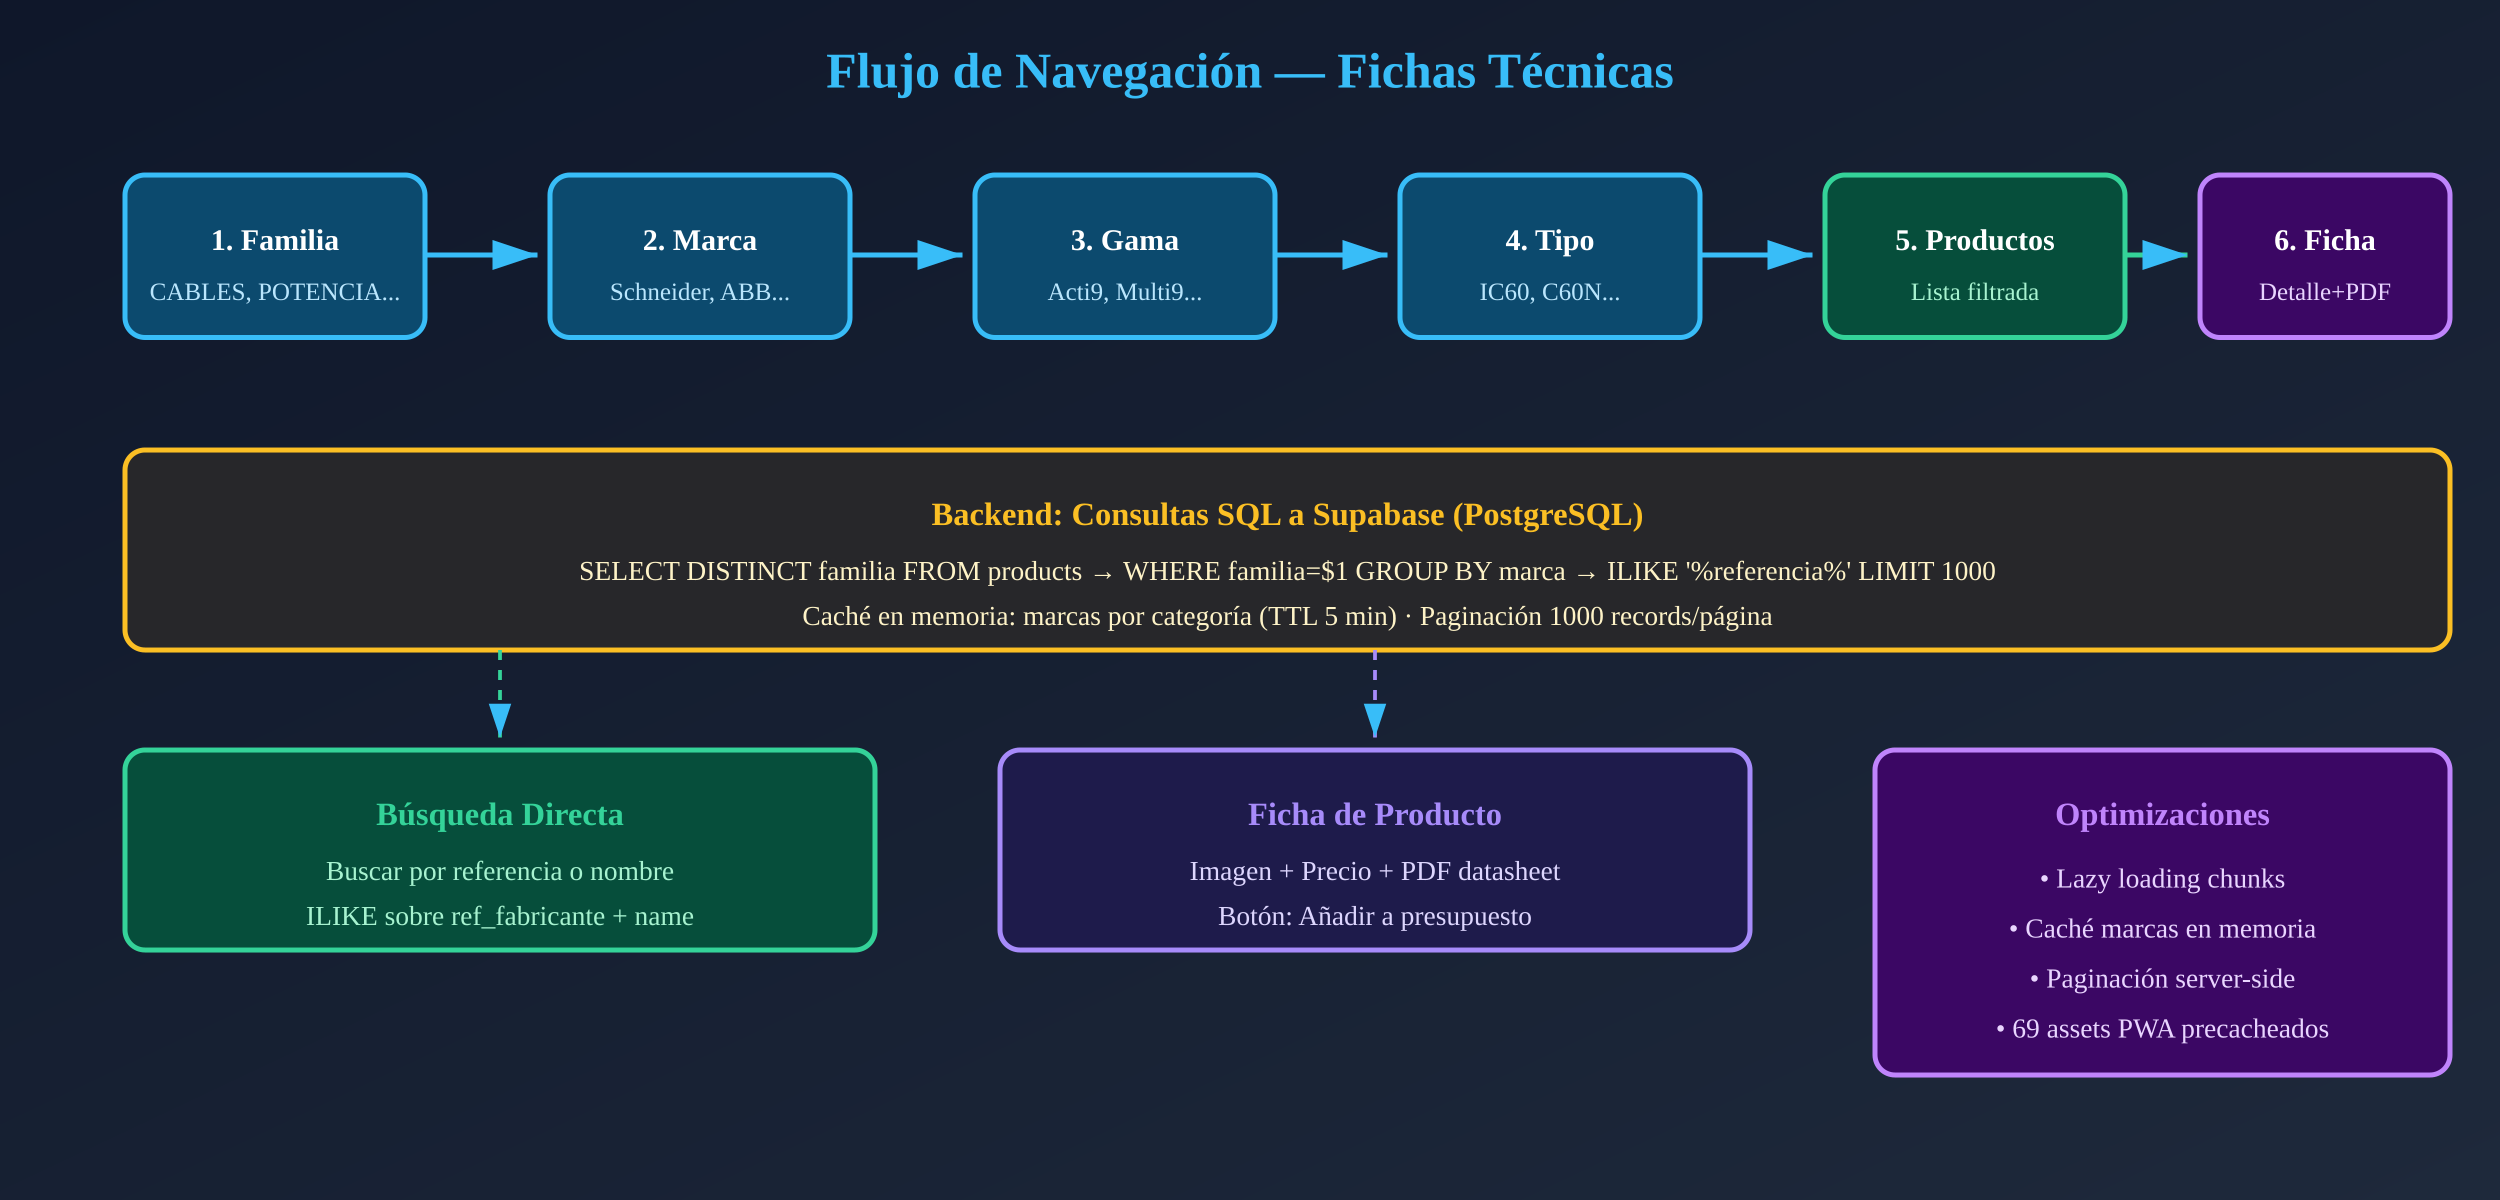
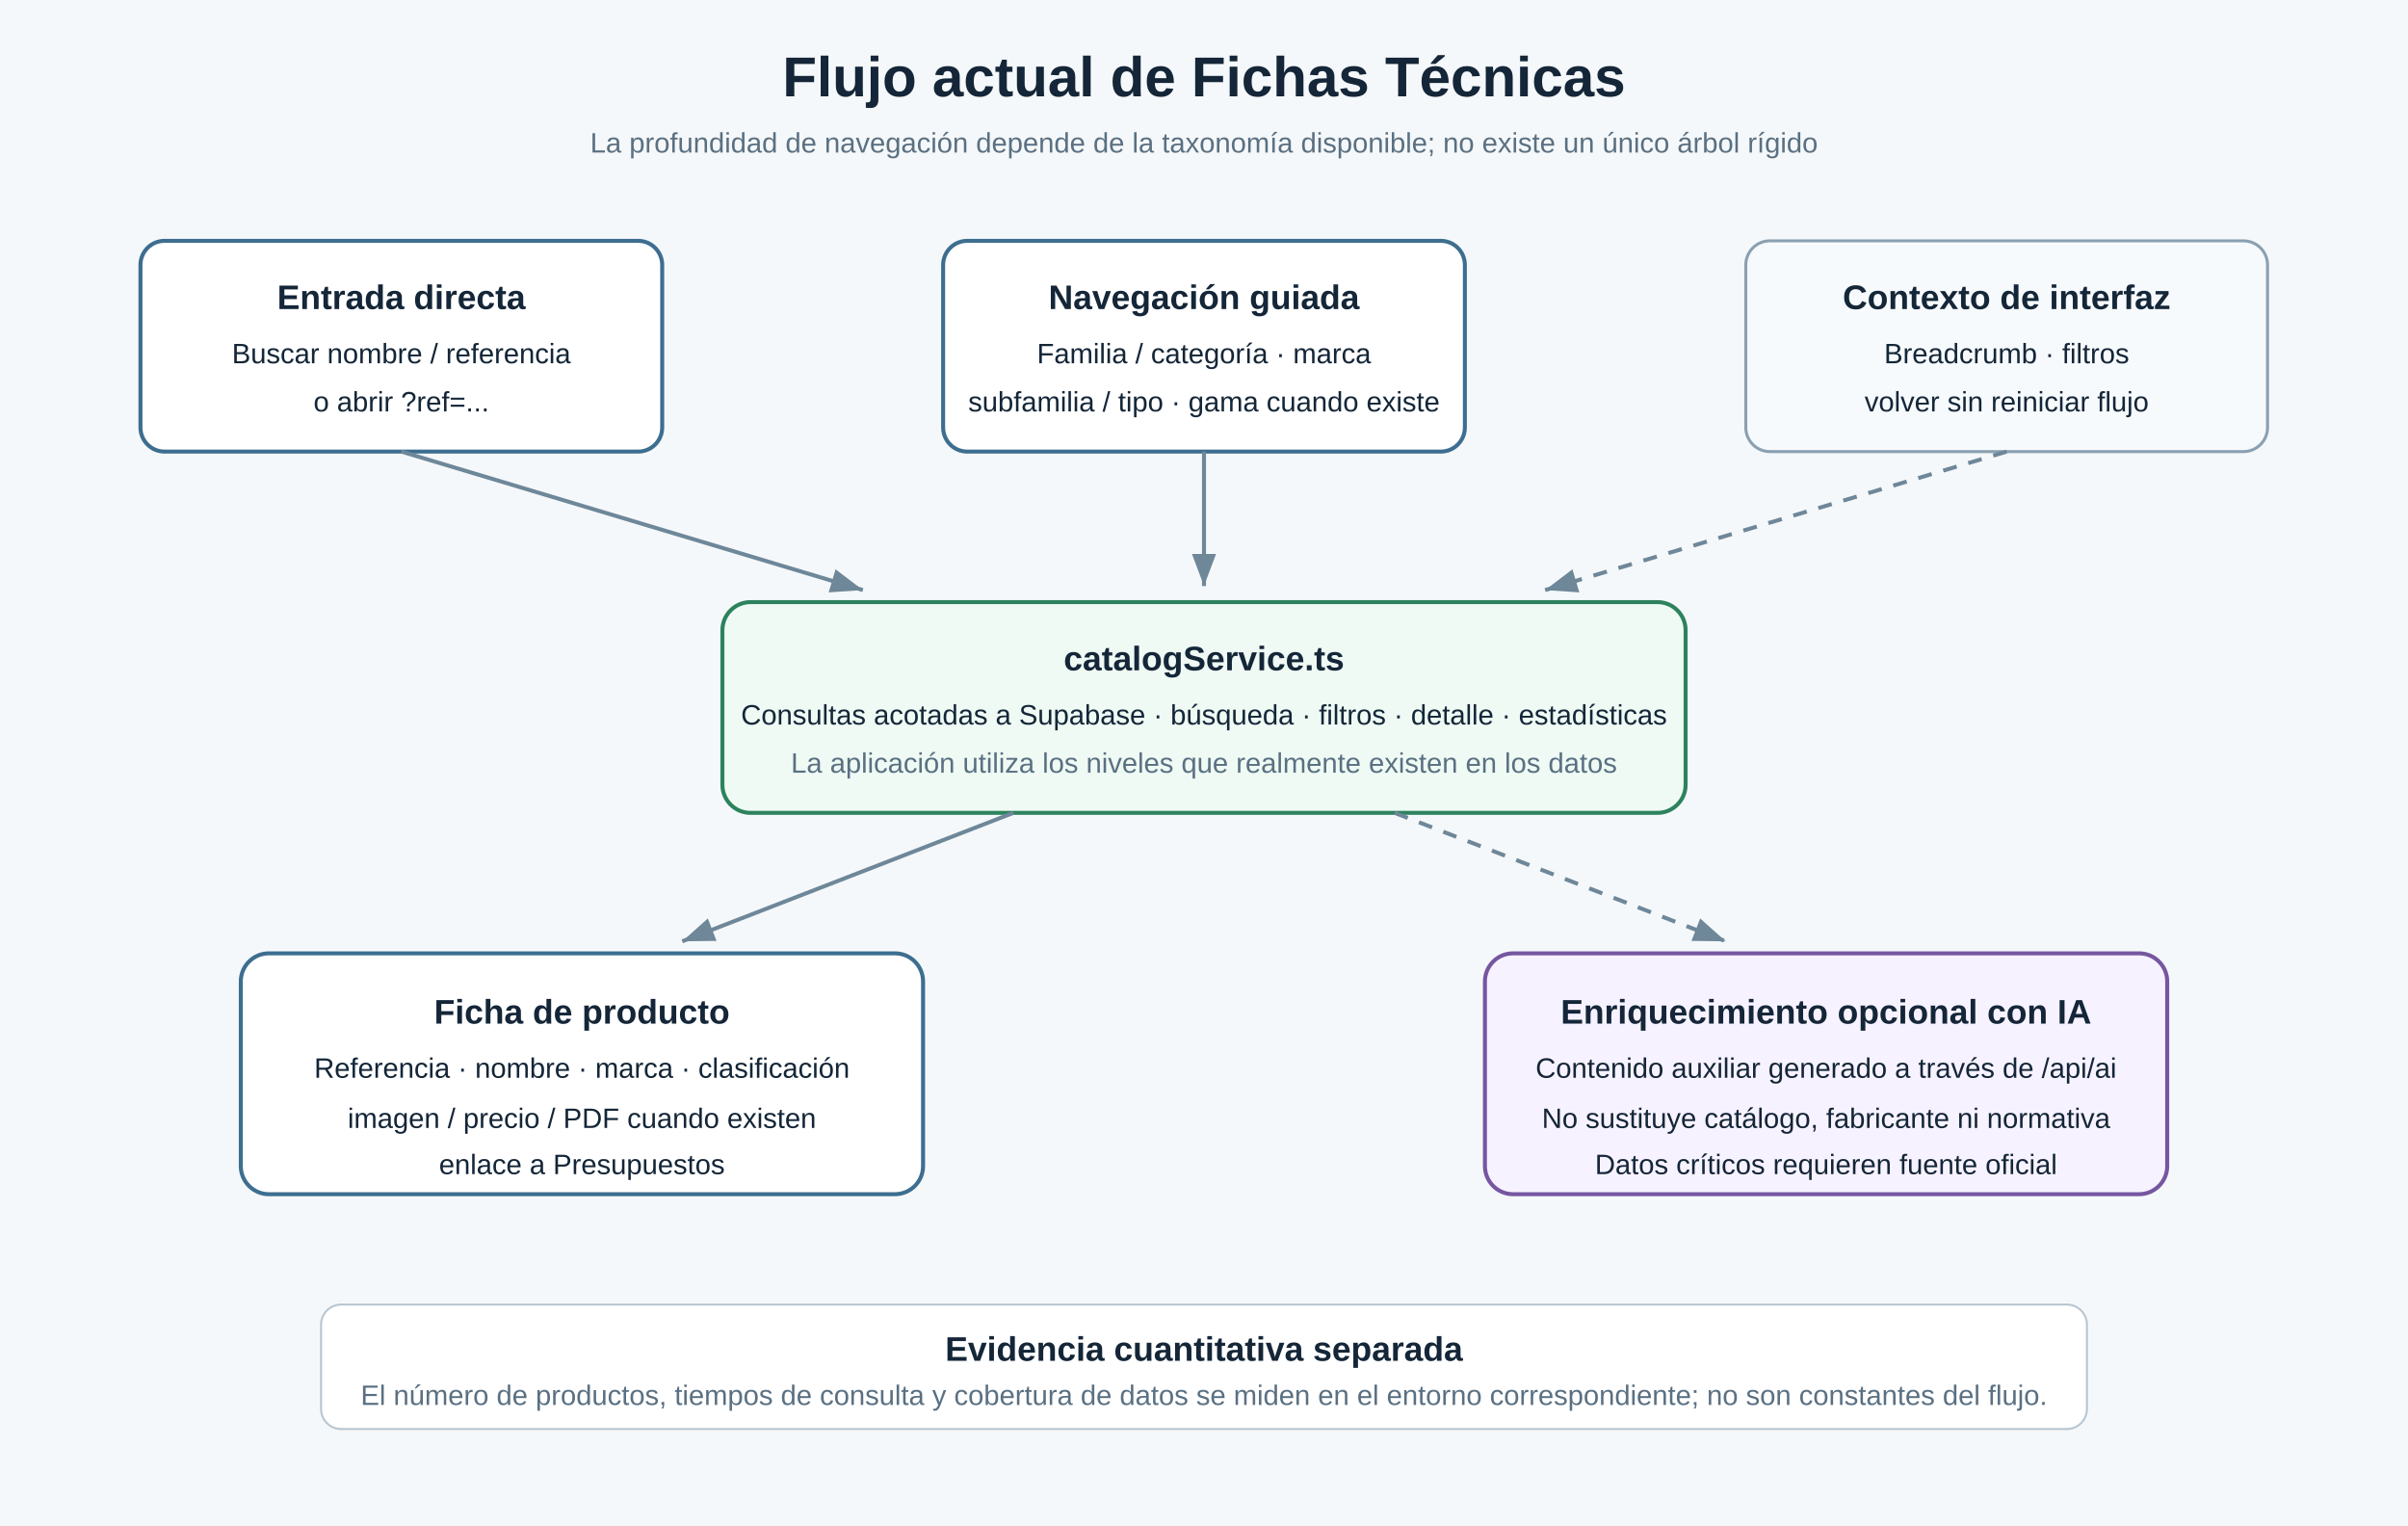
- <svg xmlns="http://www.w3.org/2000/svg" viewBox="0 0 1000 480" width="1000" height="480">
+ <svg xmlns="http://www.w3.org/2000/svg" viewBox="0 0 1200 760" width="1200" height="760">
  <defs>
-     <linearGradient id="bg2" x1="0%" y1="0%" x2="100%" y2="100%">
-       <stop offset="0%" style="stop-color:#0f172a" />
-       <stop offset="100%" style="stop-color:#1e293b" />
-     </linearGradient>
-     <marker id="arr" markerWidth="10" markerHeight="10" refX="9" refY="3" orient="auto">
-       <path d="M0,0 L0,6 L9,3 z" fill="#38bdf8" />
+     <style>
+   .t{font-family:Arial,sans-serif;fill:#142638}.h{font-size:28px;font-weight:700}.sh{font-size:17px;font-weight:700}.b{font-size:14px}.muted{fill:#5a7082}.box{fill:#fff;stroke:#3d6e90;stroke-width:2}.data{fill:#effaf4;stroke:#2d825e;stroke-width:2}.ai{fill:#f7f2ff;stroke:#7656a1;stroke-width:2}.opt{fill:#f7fafc;stroke:#8aa0b2;stroke-width:1.5}.line{stroke:#6e8799;stroke-width:2;fill:none}.dash{stroke-dasharray:7 6}
+   </style>
+     <marker id="a" markerWidth="9" markerHeight="9" refX="8" refY="3" orient="auto">
+       <path d="M0,0 L0,6 L8,3 z" fill="#6e8799" />
    </marker>
  </defs>
-   <rect width="1000" height="480" fill="url(#bg2)" />
-   <text x="500" y="35" text-anchor="middle" fill="#38bdf8" font-size="20" font-weight="bold">Flujo de Navegación — Fichas Técnicas</text>
-   <rect x="50" y="70" width="120" height="65" rx="8" fill="#0c4a6e" stroke="#38bdf8" stroke-width="2" />
-   <text x="110" y="100" text-anchor="middle" fill="#fff" font-size="12" font-weight="bold">1. Familia</text>
-   <text x="110" y="120" text-anchor="middle" fill="#bae6fd" font-size="10">CABLES, POTENCIA...</text>
-   <rect x="220" y="70" width="120" height="65" rx="8" fill="#0c4a6e" stroke="#38bdf8" stroke-width="2" />
-   <text x="280" y="100" text-anchor="middle" fill="#fff" font-size="12" font-weight="bold">2. Marca</text>
-   <text x="280" y="120" text-anchor="middle" fill="#bae6fd" font-size="10">Schneider, ABB...</text>
-   <rect x="390" y="70" width="120" height="65" rx="8" fill="#0c4a6e" stroke="#38bdf8" stroke-width="2" />
-   <text x="450" y="100" text-anchor="middle" fill="#fff" font-size="12" font-weight="bold">3. Gama</text>
-   <text x="450" y="120" text-anchor="middle" fill="#bae6fd" font-size="10">Acti9, Multi9...</text>
-   <rect x="560" y="70" width="120" height="65" rx="8" fill="#0c4a6e" stroke="#38bdf8" stroke-width="2" />
-   <text x="620" y="100" text-anchor="middle" fill="#fff" font-size="12" font-weight="bold">4. Tipo</text>
-   <text x="620" y="120" text-anchor="middle" fill="#bae6fd" font-size="10">IC60, C60N...</text>
-   <rect x="730" y="70" width="120" height="65" rx="8" fill="#064e3b" stroke="#34d399" stroke-width="2" />
-   <text x="790" y="100" text-anchor="middle" fill="#fff" font-size="12" font-weight="bold">5. Productos</text>
-   <text x="790" y="120" text-anchor="middle" fill="#a7f3d0" font-size="10">Lista filtrada</text>
-   <rect x="880" y="70" width="100" height="65" rx="8" fill="#3b0764" stroke="#c084fc" stroke-width="2" />
-   <text x="930" y="100" text-anchor="middle" fill="#fff" font-size="12" font-weight="bold">6. Ficha</text>
-   <text x="930" y="120" text-anchor="middle" fill="#e9d5ff" font-size="10">Detalle+PDF</text>
-   <line x1="170" y1="102" x2="215" y2="102" stroke="#38bdf8" stroke-width="2" marker-end="url(#arr)" />
-   <line x1="340" y1="102" x2="385" y2="102" stroke="#38bdf8" stroke-width="2" marker-end="url(#arr)" />
-   <line x1="510" y1="102" x2="555" y2="102" stroke="#38bdf8" stroke-width="2" marker-end="url(#arr)" />
-   <line x1="680" y1="102" x2="725" y2="102" stroke="#38bdf8" stroke-width="2" marker-end="url(#arr)" />
-   <line x1="850" y1="102" x2="875" y2="102" stroke="#34d399" stroke-width="2" marker-end="url(#arr)" />
-   <rect x="50" y="180" width="930" height="80" rx="8" fill="#27272a" stroke="#fbbf24" stroke-width="2" />
-   <text x="515" y="210" text-anchor="middle" fill="#fbbf24" font-size="13" font-weight="bold">Backend: Consultas SQL a Supabase (PostgreSQL)</text>
-   <text x="515" y="232" text-anchor="middle" fill="#fef3c7" font-size="11">SELECT DISTINCT familia FROM products  →  WHERE familia=$1 GROUP BY marca  →  ILIKE '%referencia%' LIMIT 1000</text>
-   <text x="515" y="250" text-anchor="middle" fill="#fef3c7" font-size="11">Caché en memoria: marcas por categoría (TTL 5 min)  ·  Paginación 1000 records/página</text>
-   <rect x="50" y="300" width="300" height="80" rx="8" fill="#064e3b" stroke="#34d399" stroke-width="2" />
-   <text x="200" y="330" text-anchor="middle" fill="#34d399" font-size="13" font-weight="bold">Búsqueda Directa</text>
-   <text x="200" y="352" text-anchor="middle" fill="#a7f3d0" font-size="11">Buscar por referencia o nombre</text>
-   <text x="200" y="370" text-anchor="middle" fill="#a7f3d0" font-size="11">ILIKE sobre ref_fabricante + name</text>
-   <rect x="400" y="300" width="300" height="80" rx="8" fill="#1e1b4b" stroke="#a78bfa" stroke-width="2" />
-   <text x="550" y="330" text-anchor="middle" fill="#a78bfa" font-size="13" font-weight="bold">Ficha de Producto</text>
-   <text x="550" y="352" text-anchor="middle" fill="#ddd6fe" font-size="11">Imagen + Precio + PDF datasheet</text>
-   <text x="550" y="370" text-anchor="middle" fill="#ddd6fe" font-size="11">Botón: Añadir a presupuesto</text>
-   <rect x="750" y="300" width="230" height="130" rx="8" fill="#3b0764" stroke="#c084fc" stroke-width="2" />
-   <text x="865" y="330" text-anchor="middle" fill="#c084fc" font-size="13" font-weight="bold">Optimizaciones</text>
-   <text x="865" y="355" text-anchor="middle" fill="#e9d5ff" font-size="11">• Lazy loading chunks</text>
-   <text x="865" y="375" text-anchor="middle" fill="#e9d5ff" font-size="11">• Caché marcas en memoria</text>
-   <text x="865" y="395" text-anchor="middle" fill="#e9d5ff" font-size="11">• Paginación server-side</text>
-   <text x="865" y="415" text-anchor="middle" fill="#e9d5ff" font-size="11">• 69 assets PWA precacheados</text>
-   <line x1="200" y1="260" x2="200" y2="295" stroke="#34d399" stroke-width="1.5" stroke-dasharray="4,4" marker-end="url(#arr)" />
-   <line x1="550" y1="260" x2="550" y2="295" stroke="#a78bfa" stroke-width="1.5" stroke-dasharray="4,4" marker-end="url(#arr)" />
+   <rect width="1200" height="760" fill="#f5f8fa" />
+   <text x="600" y="48" text-anchor="middle" class="t h">Flujo actual de Fichas Técnicas</text>
+   <text x="600" y="76" text-anchor="middle" class="t b muted">La profundidad de navegación depende de la taxonomía disponible; no existe un único árbol rígido</text>
+   <rect x="70" y="120" width="260" height="105" rx="12" class="box" />
+   <text x="200" y="154" text-anchor="middle" class="t sh">Entrada directa</text>
+   <text x="200" y="181" text-anchor="middle" class="t b">Buscar nombre / referencia</text>
+   <text x="200" y="205" text-anchor="middle" class="t b">o abrir ?ref=...</text>
+   <rect x="470" y="120" width="260" height="105" rx="12" class="box" />
+   <text x="600" y="154" text-anchor="middle" class="t sh">Navegación guiada</text>
+   <text x="600" y="181" text-anchor="middle" class="t b">Familia / categoría · marca</text>
+   <text x="600" y="205" text-anchor="middle" class="t b">subfamilia / tipo · gama cuando existe</text>
+   <rect x="870" y="120" width="260" height="105" rx="12" class="opt" />
+   <text x="1000" y="154" text-anchor="middle" class="t sh">Contexto de interfaz</text>
+   <text x="1000" y="181" text-anchor="middle" class="t b">Breadcrumb · filtros</text>
+   <text x="1000" y="205" text-anchor="middle" class="t b">volver sin reiniciar flujo</text>
+   <rect x="360" y="300" width="480" height="105" rx="14" class="data" />
+   <text x="600" y="334" text-anchor="middle" class="t sh">catalogService.ts</text>
+   <text x="600" y="361" text-anchor="middle" class="t b">Consultas acotadas a Supabase · búsqueda · filtros · detalle · estadísticas</text>
+   <text x="600" y="385" text-anchor="middle" class="t b muted">La aplicación utiliza los niveles que realmente existen en los datos</text>
+   <line x1="200" y1="225" x2="430" y2="294" class="line" marker-end="url(#a)" />
+   <line x1="600" y1="225" x2="600" y2="292" class="line" marker-end="url(#a)" />
+   <line x1="1000" y1="225" x2="770" y2="294" class="line dash" marker-end="url(#a)" />
+   <rect x="120" y="475" width="340" height="120" rx="14" class="box" />
+   <text x="290" y="510" text-anchor="middle" class="t sh">Ficha de producto</text>
+   <text x="290" y="537" text-anchor="middle" class="t b">Referencia · nombre · marca · clasificación</text>
+   <text x="290" y="562" text-anchor="middle" class="t b">imagen / precio / PDF cuando existen</text>
+   <text x="290" y="585" text-anchor="middle" class="t b">enlace a Presupuestos</text>
+   <rect x="740" y="475" width="340" height="120" rx="14" class="ai" />
+   <text x="910" y="510" text-anchor="middle" class="t sh">Enriquecimiento opcional con IA</text>
+   <text x="910" y="537" text-anchor="middle" class="t b">Contenido auxiliar generado a través de /api/ai</text>
+   <text x="910" y="562" text-anchor="middle" class="t b">No sustituye catálogo, fabricante ni normativa</text>
+   <text x="910" y="585" text-anchor="middle" class="t b">Datos críticos requieren fuente oficial</text>
+   <line x1="505" y1="405" x2="340" y2="469" class="line" marker-end="url(#a)" />
+   <line x1="695" y1="405" x2="860" y2="469" class="line dash" marker-end="url(#a)" />
+   <rect x="160" y="650" width="880" height="62" rx="10" fill="#fff" stroke="#b7c6d1" />
+   <text x="600" y="678" text-anchor="middle" class="t sh">Evidencia cuantitativa separada</text>
+   <text x="600" y="700" text-anchor="middle" class="t b muted">El número de productos, tiempos de consulta y cobertura de datos se miden en el entorno correspondiente; no son constantes del flujo.</text>
</svg>
